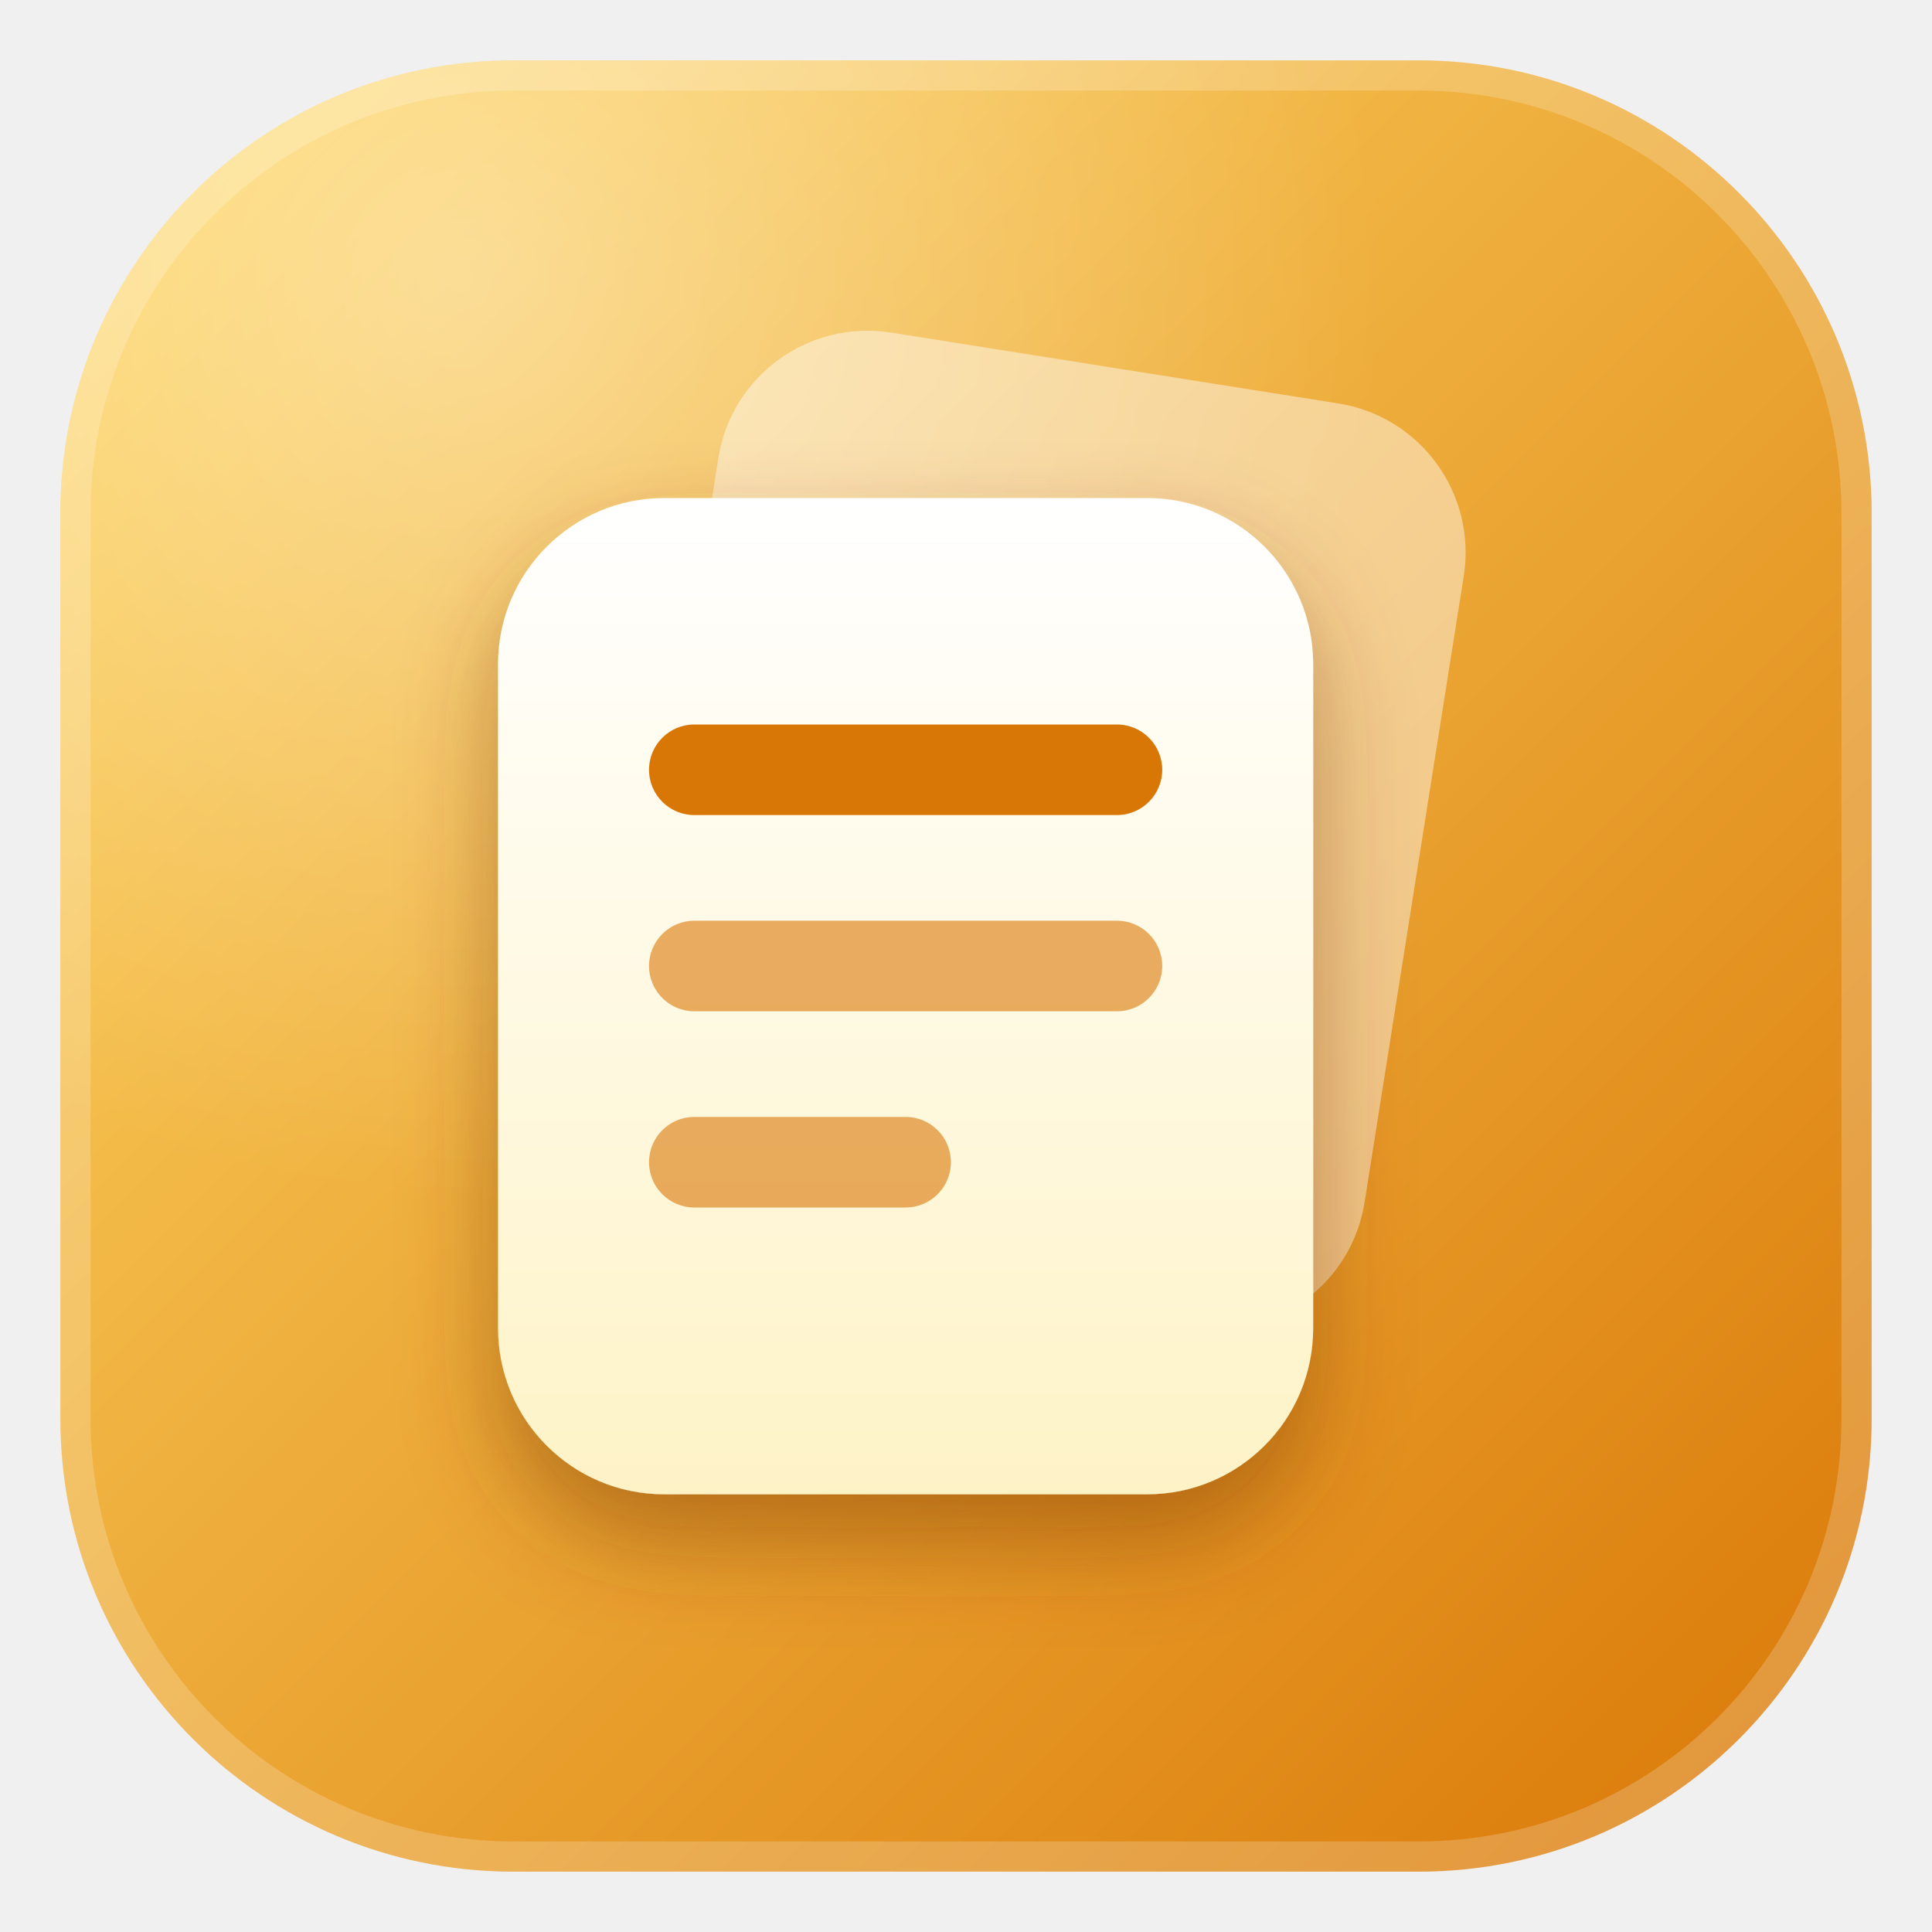
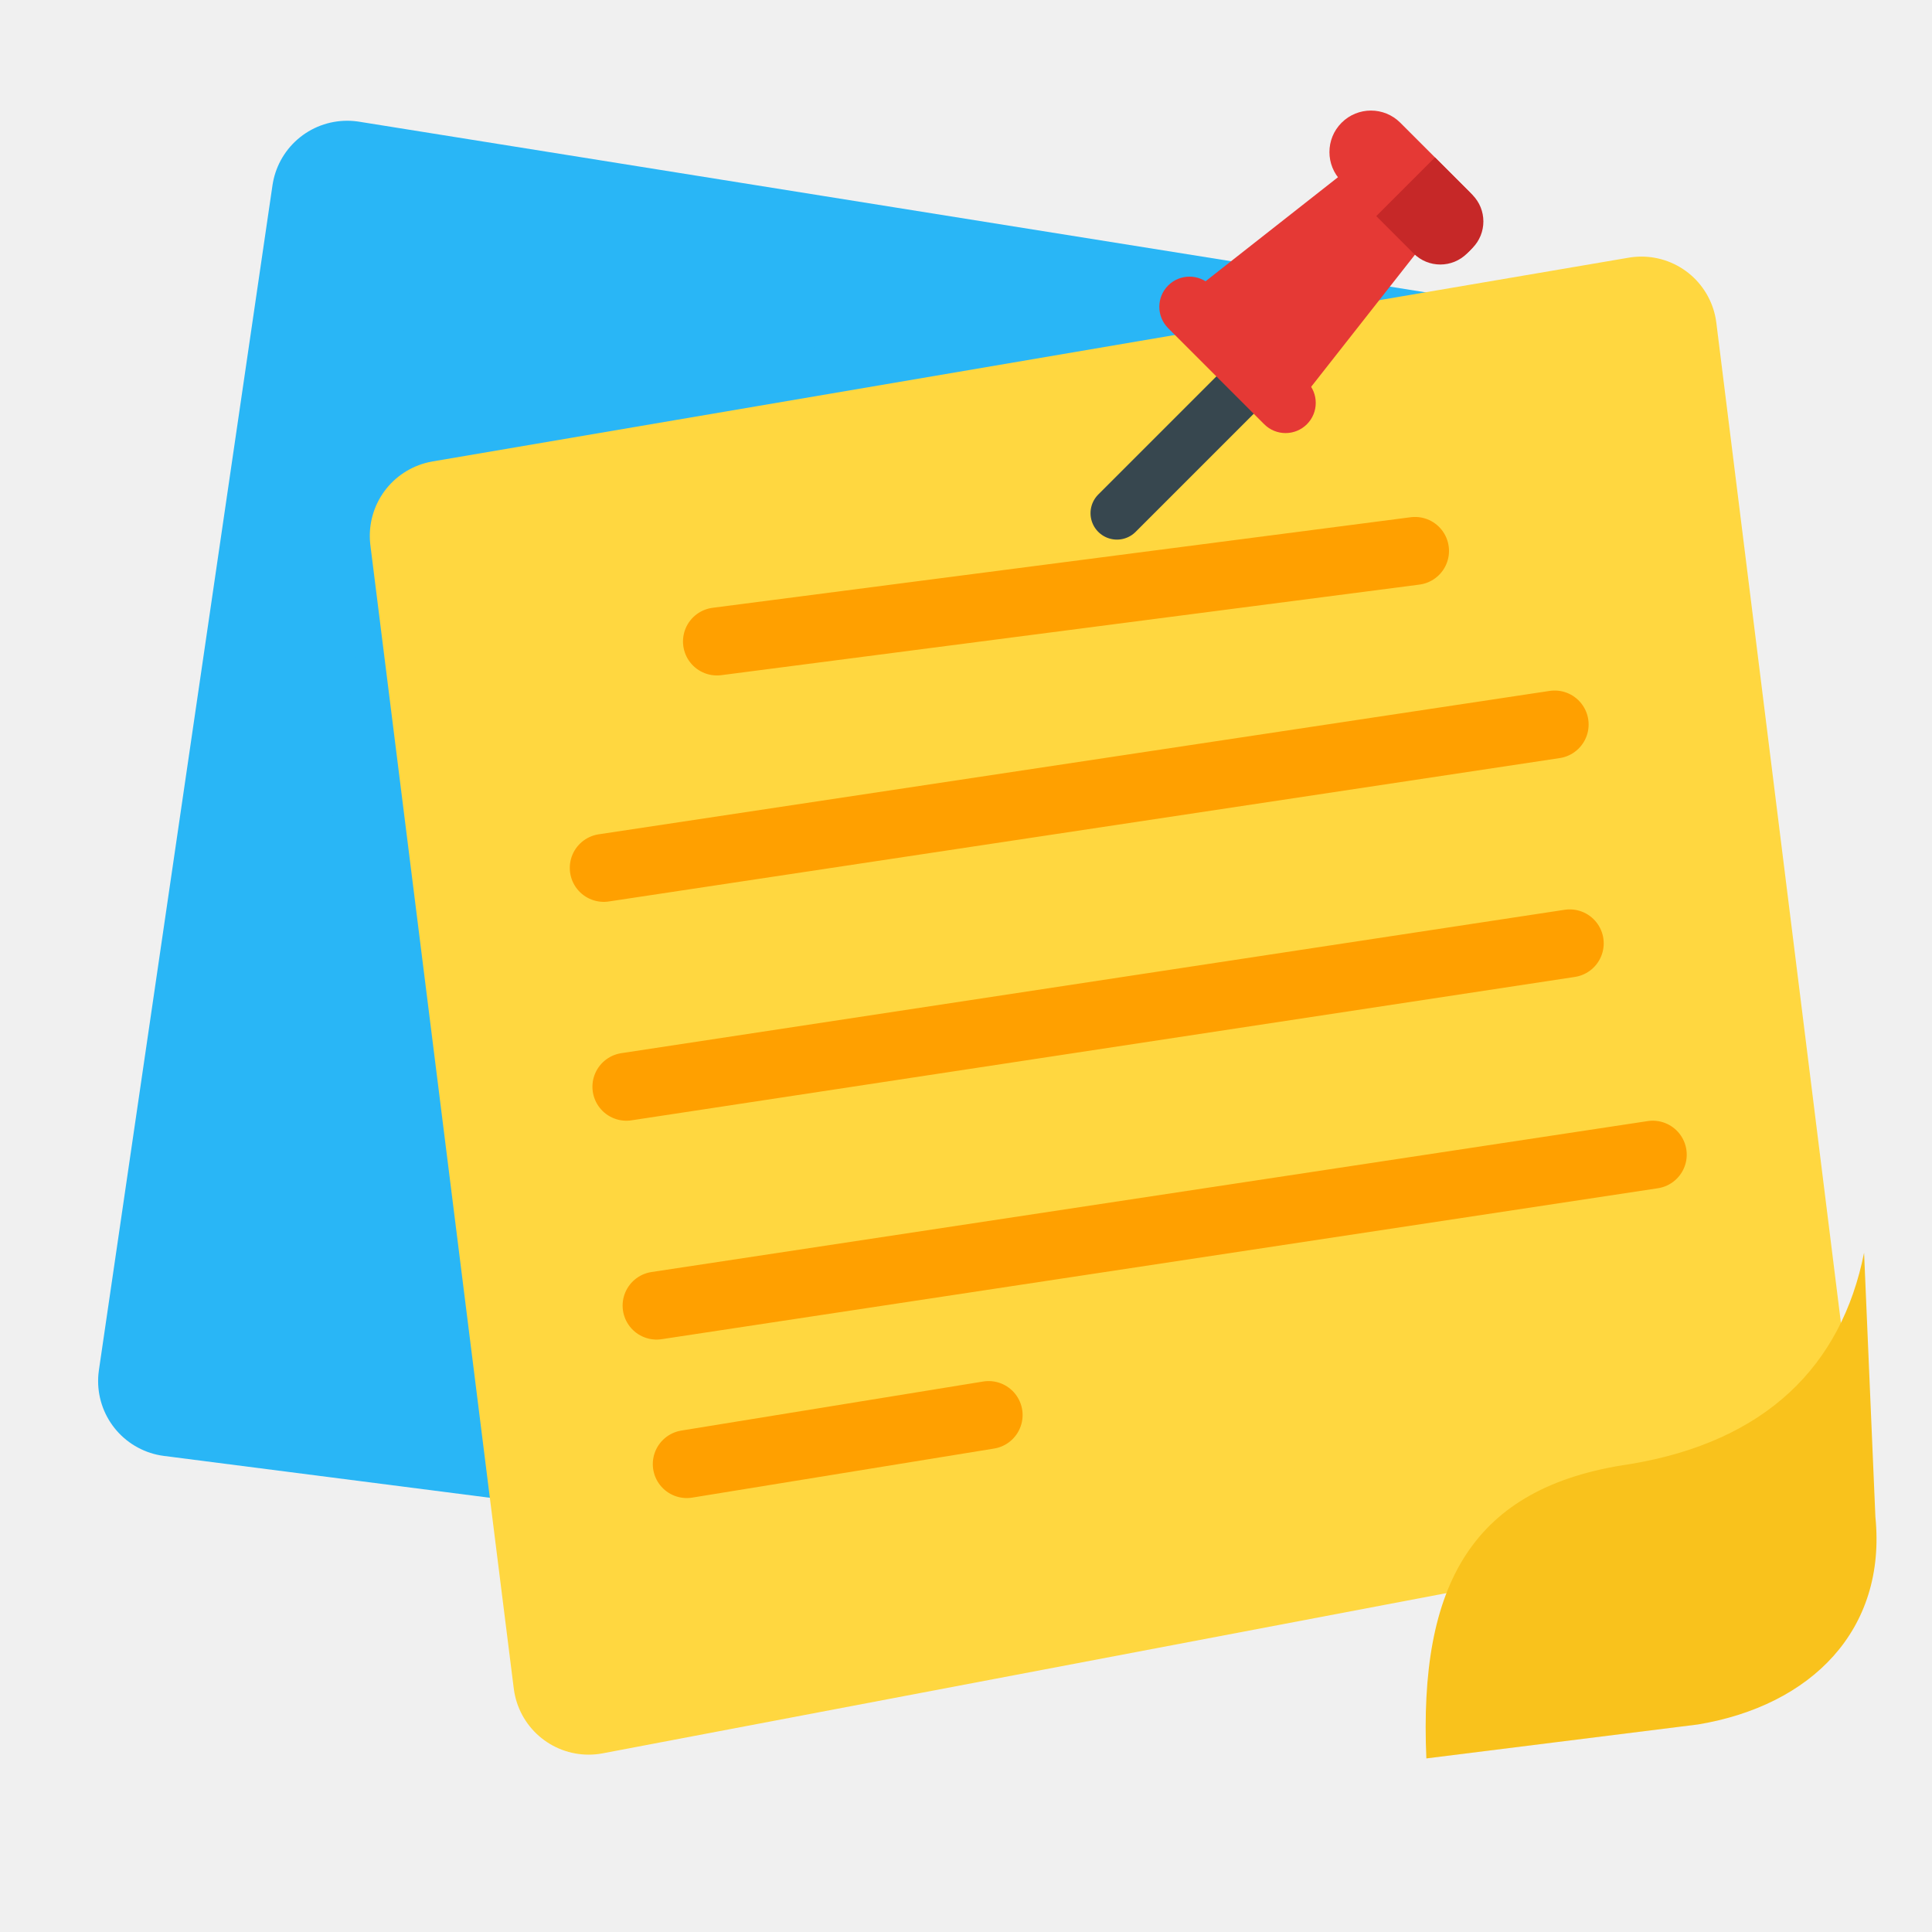
- <svg xmlns="http://www.w3.org/2000/svg" viewBox="0 0 64 64" width="256" height="256" role="img" aria-label="Quantalog Notes">
-   <defs>
-     <linearGradient id="t" x1="0" y1="0" x2="1" y2="1">
-       <stop offset="0" stop-color="#FFD966" />
-       <stop offset="1" stop-color="#D97706" />
-     </linearGradient>
-     <radialGradient id="h" cx="0.22" cy="0.12" r="0.85">
-       <stop offset="0" stop-color="#FFFFFF" stop-opacity="0.38" />
-       <stop offset="0.6" stop-color="#FFFFFF" stop-opacity="0" />
-     </radialGradient>
-     <linearGradient id="w" x1="0" y1="0" x2="0" y2="1">
-       <stop offset="0" stop-color="#FFFFFF" />
-       <stop offset="1" stop-color="#FEF3C7" />
-     </linearGradient>
-     <filter id="d" x="-30%" y="-30%" width="160%" height="160%">
-       <feDropShadow dx="0" dy="1.6" stdDeviation="1.6" flood-color="#78350F" flood-opacity="0.45" />
-     </filter>
-   </defs>
-   <rect x="2" y="2" width="60" height="60" rx="15" fill="url(#t)" />
-   <rect x="2" y="2" width="60" height="60" rx="15" fill="url(#h)" />
-   <rect x="2.5" y="2.5" width="59" height="59" rx="14.5" fill="none" stroke="#FFFFFF" stroke-opacity="0.2" />
-   <rect x="22" y="12" width="25" height="31" rx="5" fill="#FFFFFF" opacity="0.45" transform="rotate(9 34.5 27.5)" />
-   <rect x="16.5" y="16.5" width="27" height="33" rx="5.5" fill="url(#w)" filter="url(#d)" />
-   <rect x="21.5" y="24" width="17" height="3" rx="1.5" fill="#D97706" />
-   <rect x="21.5" y="30.5" width="17" height="3" rx="1.5" fill="#D97706" opacity="0.6" />
-   <rect x="21.5" y="37" width="10" height="3" rx="1.5" fill="#D97706" opacity="0.6" />
+ <svg xmlns="http://www.w3.org/2000/svg" viewBox="0 0 512 512" width="256" height="256" role="img" aria-label="Quantalog Notes">
+   <path d="M92 52L392 100L342 404L46 366Z" fill="#29B6F6" stroke="#29B6F6" stroke-width="40" stroke-linejoin="round" />
+   <path d="M118 142L435 88L472 385L156 445Z" fill="#FFD740" stroke="#FFD740" stroke-width="40" stroke-linejoin="round" />
+   <path d="M378 466C376 420 390 394 432 388C468 382 488 362 494 332L497 402C500 432 480 452 450 457Z" fill="#F9C21C" />
+   <g stroke="#FFA000" stroke-width="18" stroke-linecap="round">
+     <path d="M190 170L375 146M160 230L412 192M166 288L416 250M174 346L438 306M182 388L262 375" />
+   </g>
+   <path d="M296 136L340 92" stroke="#37474F" stroke-width="14" stroke-linecap="round" />
+   <g transform="rotate(45 352 70)">
+     <rect x="326" y="96" width="52" height="16" rx="8" fill="#E53935" />
+     <path d="M338 48H366L372 98H332Z" fill="#E53935" />
+     <rect x="328" y="30" width="48" height="22" rx="11" fill="#E53935" />
+     <path d="M352 30H366A10 10 0 0 1 376 40V42A10 10 0 0 1 366 52H352Z" fill="#C62828" />
+   </g>
</svg>
